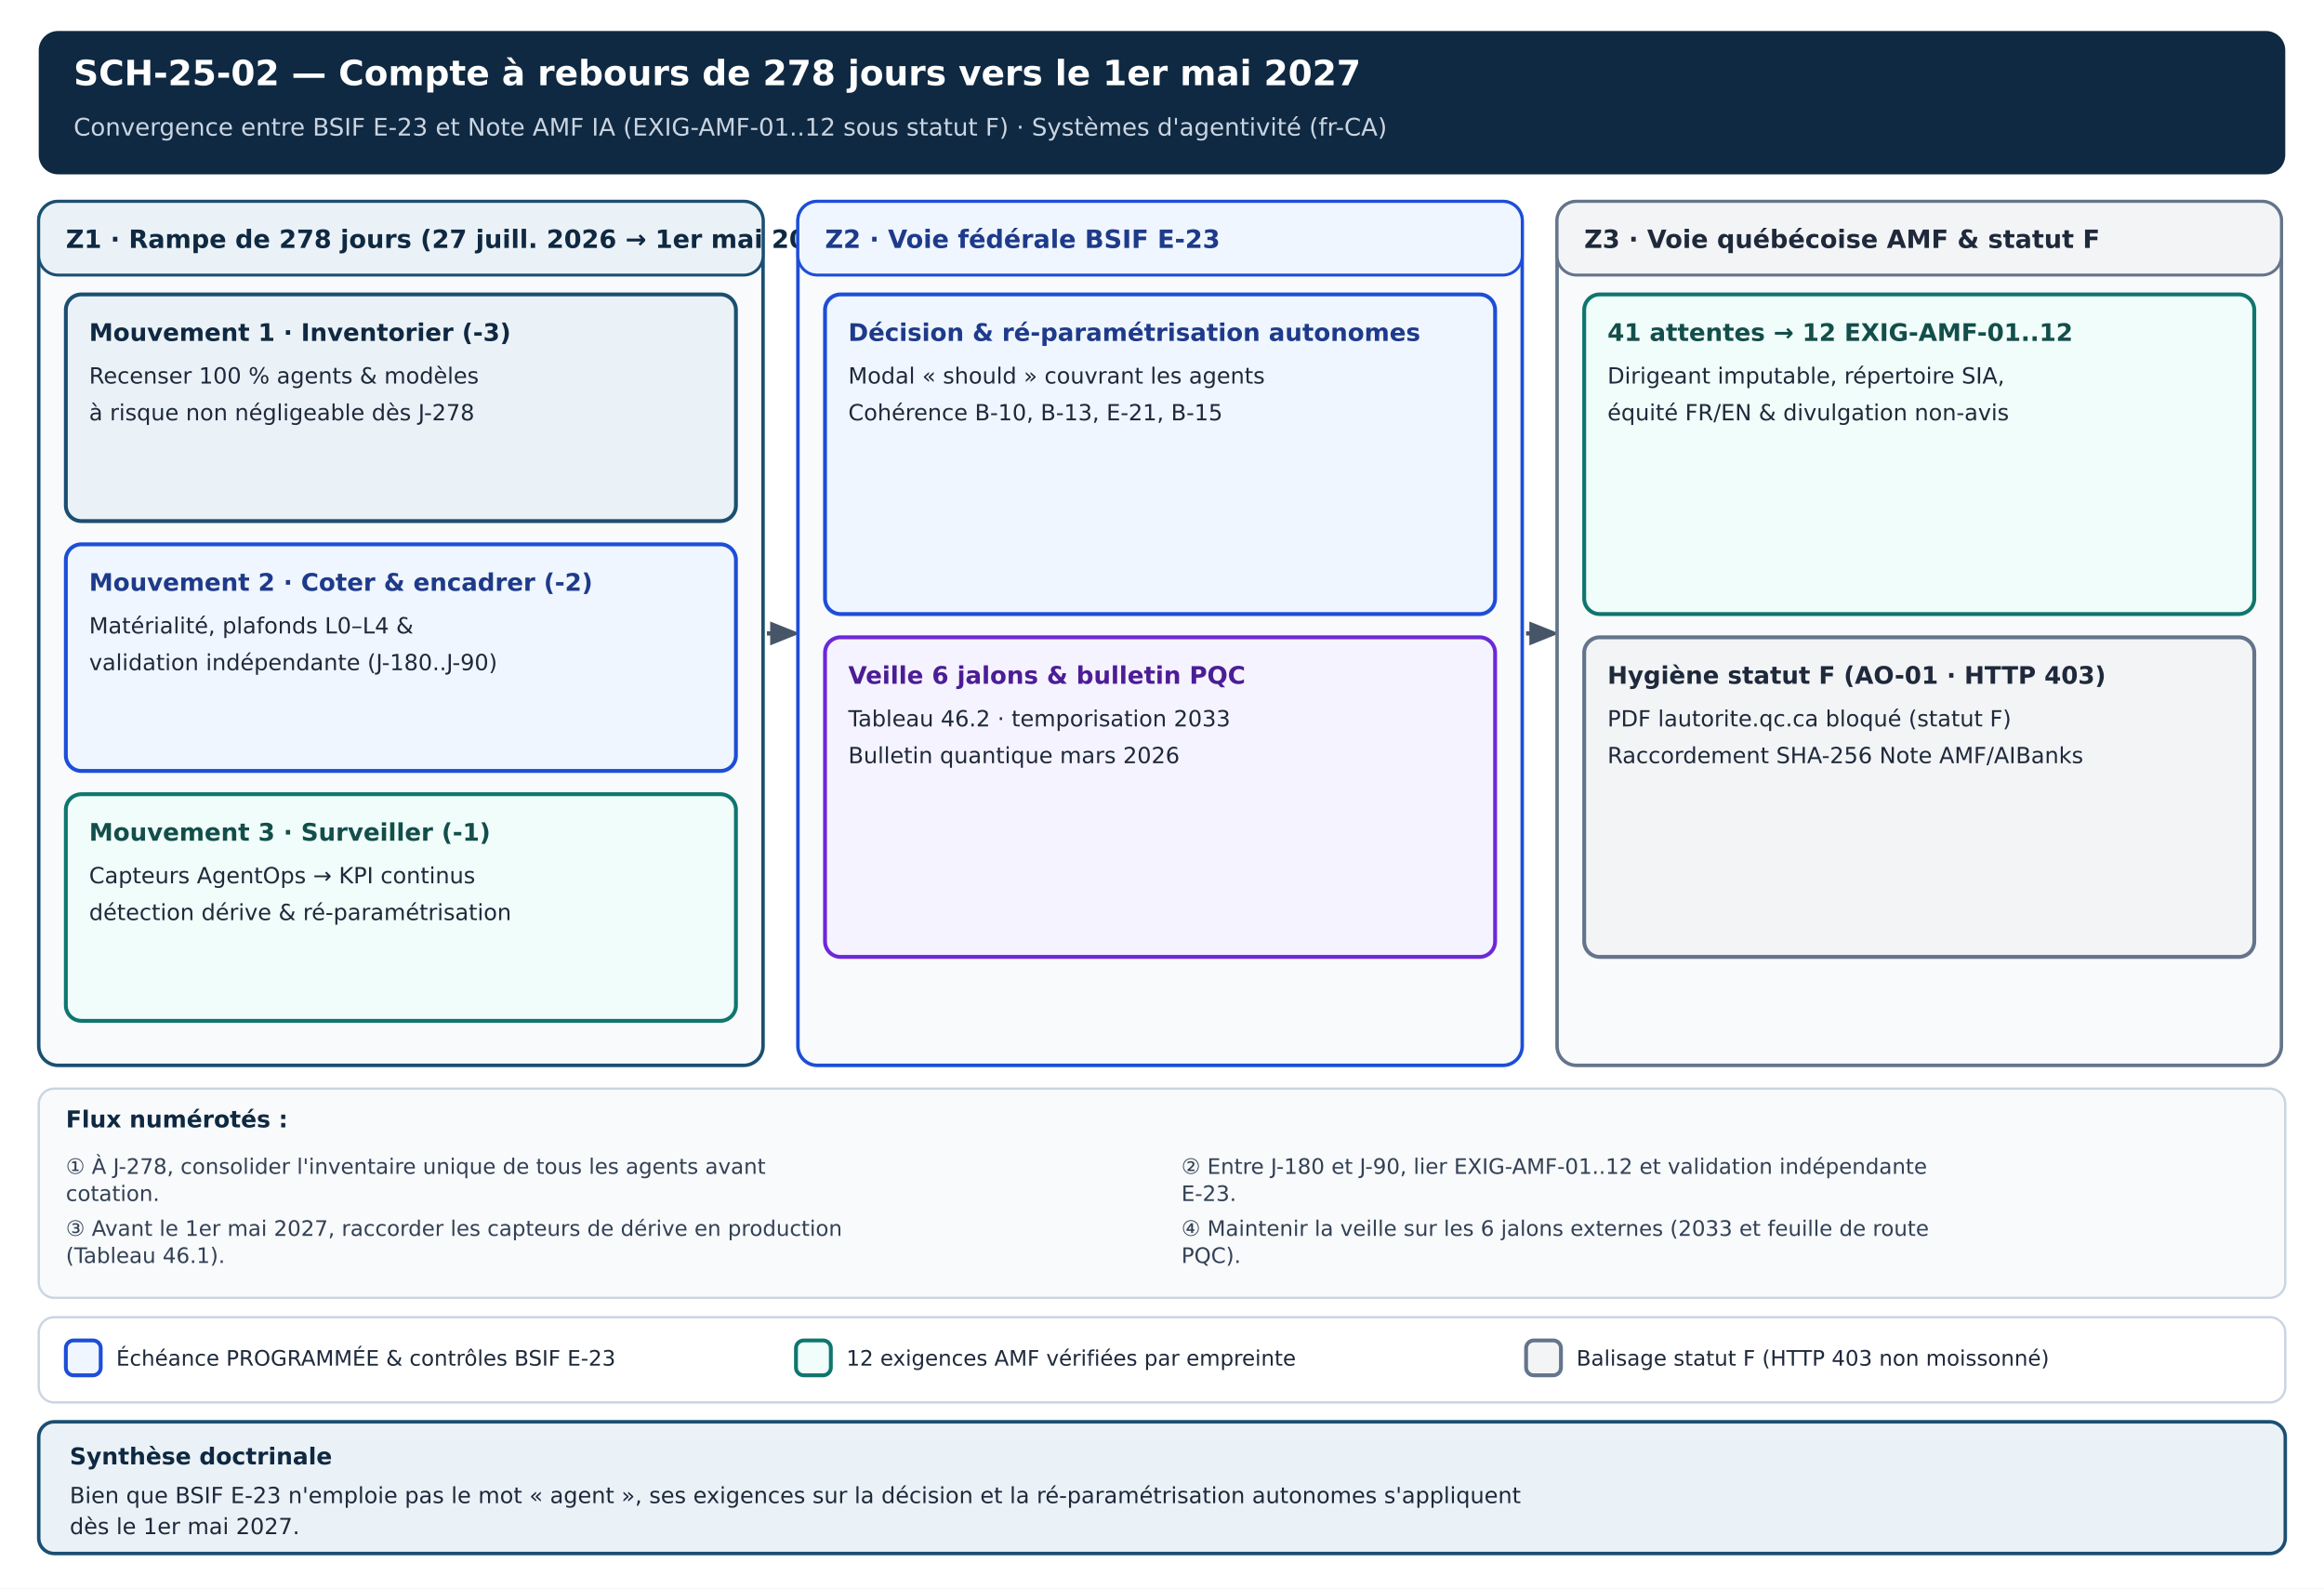
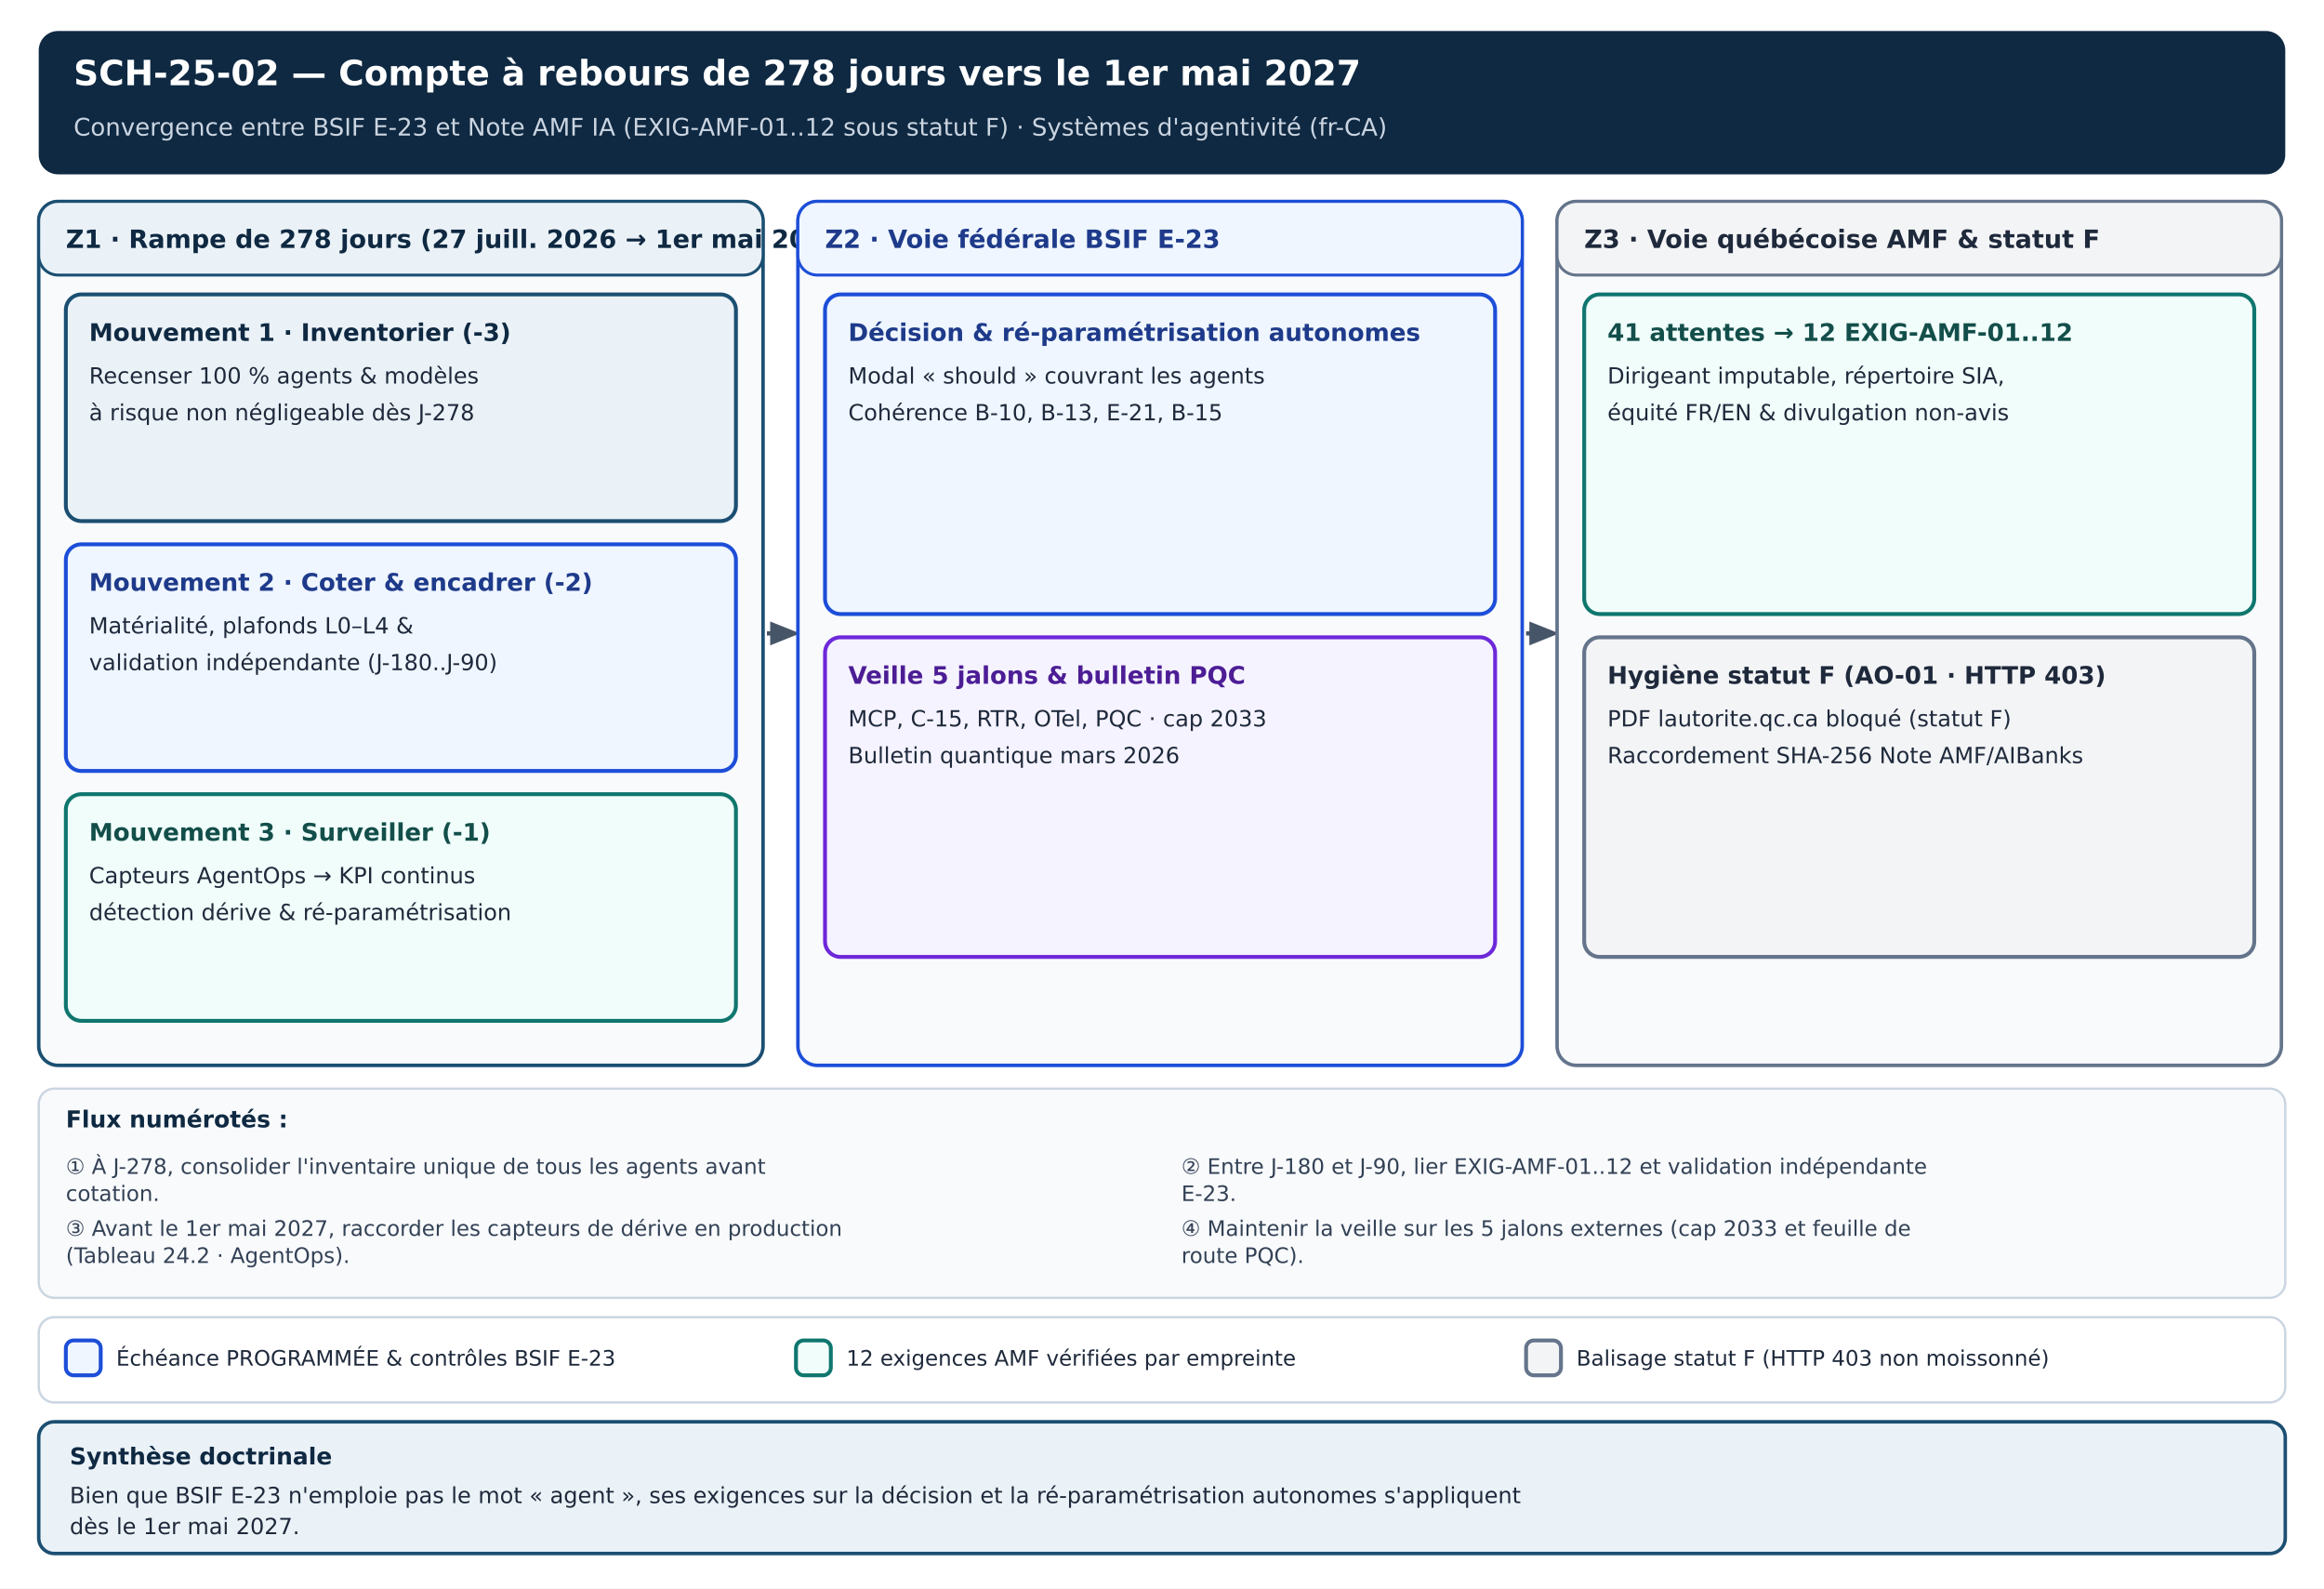
<svg xmlns="http://www.w3.org/2000/svg" viewBox="0 0 1200 820" width="1200" height="820">
  <defs>
    <marker id="arrow" viewBox="0 0 10 10" refX="8" refY="5" markerWidth="7" markerHeight="7" orient="auto-start-reverse">
      <path d="M 0 1 L 10 5 L 0 9 z" fill="#475569" />
    </marker>
  </defs>
  <rect id="bg-canvas" x="0" y="0" width="1200" height="820" fill="#FFFFFF" />
  <g id="header-bar">
    <rect x="20" y="16" width="1160" height="74" rx="10" fill="#0F2942" />
    <text x="38" y="44" font-family="DejaVu Sans, Arial, sans-serif" font-size="18" font-weight="bold" fill="#FFFFFF">SCH-25-02 — Compte à rebours de 278 jours vers le 1er mai 2027</text>
    <text x="38" y="70" font-family="DejaVu Sans, Arial, sans-serif" font-size="12.5" fill="#CBD5E1">Convergence entre BSIF E-23 et Note AMF IA (EXIG-AMF-01..12 sous statut F) · Systèmes d'agentivité (fr-CA)</text>
  </g>
  <g id="zone-Z1">
    <rect x="20" y="104" width="374" height="446" rx="10" fill="#F8FAFC" stroke="#1B4F72" stroke-width="1.8" />
    <rect x="20" y="104" width="374" height="38" rx="10" fill="#EBF2F7" stroke="#1B4F72" stroke-width="1.5" />
    <text x="34" y="128" font-family="DejaVu Sans, Arial, sans-serif" font-size="13" font-weight="bold" fill="#0F2942">Z1 · Rampe de 278 jours (27 juill. 2026 → 1er mai 2027)</text>
    <line x1="396" y1="327" x2="410" y2="327" stroke="#475569" stroke-width="2.2" marker-end="url(#arrow)" />
    <g id="node-1" class="node" data-node="true">
      <rect x="34" y="152" width="346" height="117" rx="8" fill="#EBF2F7" stroke="#1B4F72" stroke-width="2" />
      <text x="46" y="176" font-family="DejaVu Sans, Arial, sans-serif" font-size="12.5" font-weight="bold" fill="#0F2942">Mouvement 1 · Inventorier (-3)</text>
      <text x="46" y="198" font-family="DejaVu Sans, Arial, sans-serif" font-size="11.5" fill="#1E293B">Recenser 100 % agents &amp; modèles</text>
      <text x="46" y="217" font-family="DejaVu Sans, Arial, sans-serif" font-size="11.5" fill="#1E293B">à risque non négligeable dès J-278</text>
    </g>
    <g id="node-2" class="node" data-node="true">
      <rect x="34" y="281" width="346" height="117" rx="8" fill="#EFF6FF" stroke="#1D4ED8" stroke-width="2" />
      <text x="46" y="305" font-family="DejaVu Sans, Arial, sans-serif" font-size="12.5" font-weight="bold" fill="#1E3A8A">Mouvement 2 · Coter &amp; encadrer (-2)</text>
      <text x="46" y="327" font-family="DejaVu Sans, Arial, sans-serif" font-size="11.5" fill="#1E293B">Matérialité, plafonds L0–L4 &amp;</text>
      <text x="46" y="346" font-family="DejaVu Sans, Arial, sans-serif" font-size="11.5" fill="#1E293B">validation indépendante (J-180..J-90)</text>
    </g>
    <g id="node-3" class="node" data-node="true">
      <rect x="34" y="410" width="346" height="117" rx="8" fill="#F0FDFA" stroke="#0F766E" stroke-width="2" />
      <text x="46" y="434" font-family="DejaVu Sans, Arial, sans-serif" font-size="12.5" font-weight="bold" fill="#134E4A">Mouvement 3 · Surveiller (-1)</text>
      <text x="46" y="456" font-family="DejaVu Sans, Arial, sans-serif" font-size="11.5" fill="#1E293B">Capteurs AgentOps → KPI continus</text>
      <text x="46" y="475" font-family="DejaVu Sans, Arial, sans-serif" font-size="11.5" fill="#1E293B">détection dérive &amp; ré-paramétrisation</text>
    </g>
  </g>
  <g id="zone-Z2">
    <rect x="412" y="104" width="374" height="446" rx="10" fill="#F8FAFC" stroke="#1D4ED8" stroke-width="1.8" />
    <rect x="412" y="104" width="374" height="38" rx="10" fill="#EFF6FF" stroke="#1D4ED8" stroke-width="1.5" />
    <text x="426" y="128" font-family="DejaVu Sans, Arial, sans-serif" font-size="13" font-weight="bold" fill="#1E3A8A">Z2 · Voie fédérale BSIF E-23</text>
    <line x1="788" y1="327" x2="802" y2="327" stroke="#475569" stroke-width="2.2" marker-end="url(#arrow)" />
    <g id="node-4" class="node" data-node="true">
      <rect x="426" y="152" width="346" height="165" rx="8" fill="#EFF6FF" stroke="#1D4ED8" stroke-width="2" />
      <text x="438" y="176" font-family="DejaVu Sans, Arial, sans-serif" font-size="12.5" font-weight="bold" fill="#1E3A8A">Décision &amp; ré-paramétrisation autonomes</text>
      <text x="438" y="198" font-family="DejaVu Sans, Arial, sans-serif" font-size="11.5" fill="#1E293B">Modal « should » couvrant les agents</text>
      <text x="438" y="217" font-family="DejaVu Sans, Arial, sans-serif" font-size="11.5" fill="#1E293B">Cohérence B-10, B-13, E-21, B-15</text>
    </g>
    <g id="node-5" class="node" data-node="true">
      <rect x="426" y="329" width="346" height="165" rx="8" fill="#F5F3FF" stroke="#6D28D9" stroke-width="2" />
-       <text x="438" y="353" font-family="DejaVu Sans, Arial, sans-serif" font-size="12.5" font-weight="bold" fill="#4C1D95">Veille 6 jalons &amp; bulletin PQC</text>
-       <text x="438" y="375" font-family="DejaVu Sans, Arial, sans-serif" font-size="11.5" fill="#1E293B">Tableau 46.2 · temporisation 2033</text>
+       <text x="438" y="353" font-family="DejaVu Sans, Arial, sans-serif" font-size="12.5" font-weight="bold" fill="#4C1D95">Veille 5 jalons &amp; bulletin PQC</text>
+       <text x="438" y="375" font-family="DejaVu Sans, Arial, sans-serif" font-size="11.5" fill="#1E293B">MCP, C-15, RTR, OTel, PQC · cap 2033</text>
      <text x="438" y="394" font-family="DejaVu Sans, Arial, sans-serif" font-size="11.5" fill="#1E293B">Bulletin quantique mars 2026</text>
    </g>
  </g>
  <g id="zone-Z3">
    <rect x="804" y="104" width="374" height="446" rx="10" fill="#F8FAFC" stroke="#64748B" stroke-width="1.8" />
    <rect x="804" y="104" width="374" height="38" rx="10" fill="#F3F4F6" stroke="#64748B" stroke-width="1.5" />
    <text x="818" y="128" font-family="DejaVu Sans, Arial, sans-serif" font-size="13" font-weight="bold" fill="#1E293B">Z3 · Voie québécoise AMF &amp; statut F</text>
    <g id="node-6" class="node" data-node="true">
      <rect x="818" y="152" width="346" height="165" rx="8" fill="#F0FDFA" stroke="#0F766E" stroke-width="2" />
      <text x="830" y="176" font-family="DejaVu Sans, Arial, sans-serif" font-size="12.5" font-weight="bold" fill="#134E4A">41 attentes → 12 EXIG-AMF-01..12</text>
      <text x="830" y="198" font-family="DejaVu Sans, Arial, sans-serif" font-size="11.5" fill="#1E293B">Dirigeant imputable, répertoire SIA,</text>
      <text x="830" y="217" font-family="DejaVu Sans, Arial, sans-serif" font-size="11.5" fill="#1E293B">équité FR/EN &amp; divulgation non-avis</text>
    </g>
    <g id="node-7" class="node" data-node="true">
      <rect x="818" y="329" width="346" height="165" rx="8" fill="#F3F4F6" stroke="#64748B" stroke-width="2" />
      <text x="830" y="353" font-family="DejaVu Sans, Arial, sans-serif" font-size="12.5" font-weight="bold" fill="#1E293B">Hygiène statut F (AO-01 · HTTP 403)</text>
      <text x="830" y="375" font-family="DejaVu Sans, Arial, sans-serif" font-size="11.5" fill="#1E293B">PDF lautorite.qc.ca bloqué (statut F)</text>
      <text x="830" y="394" font-family="DejaVu Sans, Arial, sans-serif" font-size="11.5" fill="#1E293B">Raccordement SHA-256 Note AMF/AIBanks</text>
    </g>
  </g>
  <g id="flows-bar">
    <rect x="20" y="562" width="1160" height="108" rx="8" fill="#F8FAFC" stroke="#CBD5E1" stroke-width="1.2" />
    <text x="34" y="582" font-family="DejaVu Sans, Arial, sans-serif" font-size="12" font-weight="bold" fill="#0F2942">Flux numérotés :</text>
    <text x="34" y="606" font-family="DejaVu Sans, Arial, sans-serif" font-size="11" fill="#334155">① À J-278, consolider l'inventaire unique de tous les agents avant</text>
    <text x="34" y="620" font-family="DejaVu Sans, Arial, sans-serif" font-size="11" fill="#334155">cotation.</text>
    <text x="610" y="606" font-family="DejaVu Sans, Arial, sans-serif" font-size="11" fill="#334155">② Entre J-180 et J-90, lier EXIG-AMF-01..12 et validation indépendante</text>
    <text x="610" y="620" font-family="DejaVu Sans, Arial, sans-serif" font-size="11" fill="#334155">E-23.</text>
    <text x="34" y="638" font-family="DejaVu Sans, Arial, sans-serif" font-size="11" fill="#334155">③ Avant le 1er mai 2027, raccorder les capteurs de dérive en production</text>
-     <text x="34" y="652" font-family="DejaVu Sans, Arial, sans-serif" font-size="11" fill="#334155">(Tableau 46.1).</text>
-     <text x="610" y="638" font-family="DejaVu Sans, Arial, sans-serif" font-size="11" fill="#334155">④ Maintenir la veille sur les 6 jalons externes (2033 et feuille de route</text>
-     <text x="610" y="652" font-family="DejaVu Sans, Arial, sans-serif" font-size="11" fill="#334155">PQC).</text>
+     <text x="34" y="652" font-family="DejaVu Sans, Arial, sans-serif" font-size="11" fill="#334155">(Tableau 24.2 · AgentOps).</text>
+     <text x="610" y="638" font-family="DejaVu Sans, Arial, sans-serif" font-size="11" fill="#334155">④ Maintenir la veille sur les 5 jalons externes (cap 2033 et feuille de</text>
+     <text x="610" y="652" font-family="DejaVu Sans, Arial, sans-serif" font-size="11" fill="#334155">route PQC).</text>
  </g>
  <g id="legend-bar">
    <rect x="20" y="680" width="1160" height="44" rx="8" fill="#FFFFFF" stroke="#CBD5E1" stroke-width="1.2" />
    <rect x="34" y="692" width="18" height="18" rx="4" fill="#EFF6FF" stroke="#1D4ED8" stroke-width="2" />
    <text x="60" y="705" font-family="DejaVu Sans, Arial, sans-serif" font-size="11" fill="#1E293B">Échéance PROGRAMMÉE &amp; contrôles BSIF E-23</text>
    <rect x="411" y="692" width="18" height="18" rx="4" fill="#F0FDFA" stroke="#0F766E" stroke-width="2" />
    <text x="437" y="705" font-family="DejaVu Sans, Arial, sans-serif" font-size="11" fill="#1E293B">12 exigences AMF vérifiées par empreinte</text>
    <rect x="788" y="692" width="18" height="18" rx="4" fill="#F3F4F6" stroke="#64748B" stroke-width="2" />
    <text x="814" y="705" font-family="DejaVu Sans, Arial, sans-serif" font-size="11" fill="#1E293B">Balisage statut F (HTTP 403 non moissonné)</text>
  </g>
  <g id="takeaway-box">
    <rect x="20" y="734" width="1160" height="68" rx="8" fill="#EBF2F7" stroke="#1B4F72" stroke-width="1.8" />
    <text x="36" y="756" font-family="DejaVu Sans, Arial, sans-serif" font-size="12" font-weight="bold" fill="#0F2942">Synthèse doctrinale</text>
    <text x="36" y="776" font-family="DejaVu Sans, Arial, sans-serif" font-size="11.5" fill="#1E293B">Bien que BSIF E-23 n'emploie pas le mot « agent », ses exigences sur la décision et la ré-paramétrisation autonomes s'appliquent</text>
    <text x="36" y="792" font-family="DejaVu Sans, Arial, sans-serif" font-size="11.5" fill="#1E293B">dès le 1er mai 2027.</text>
  </g>
</svg>
